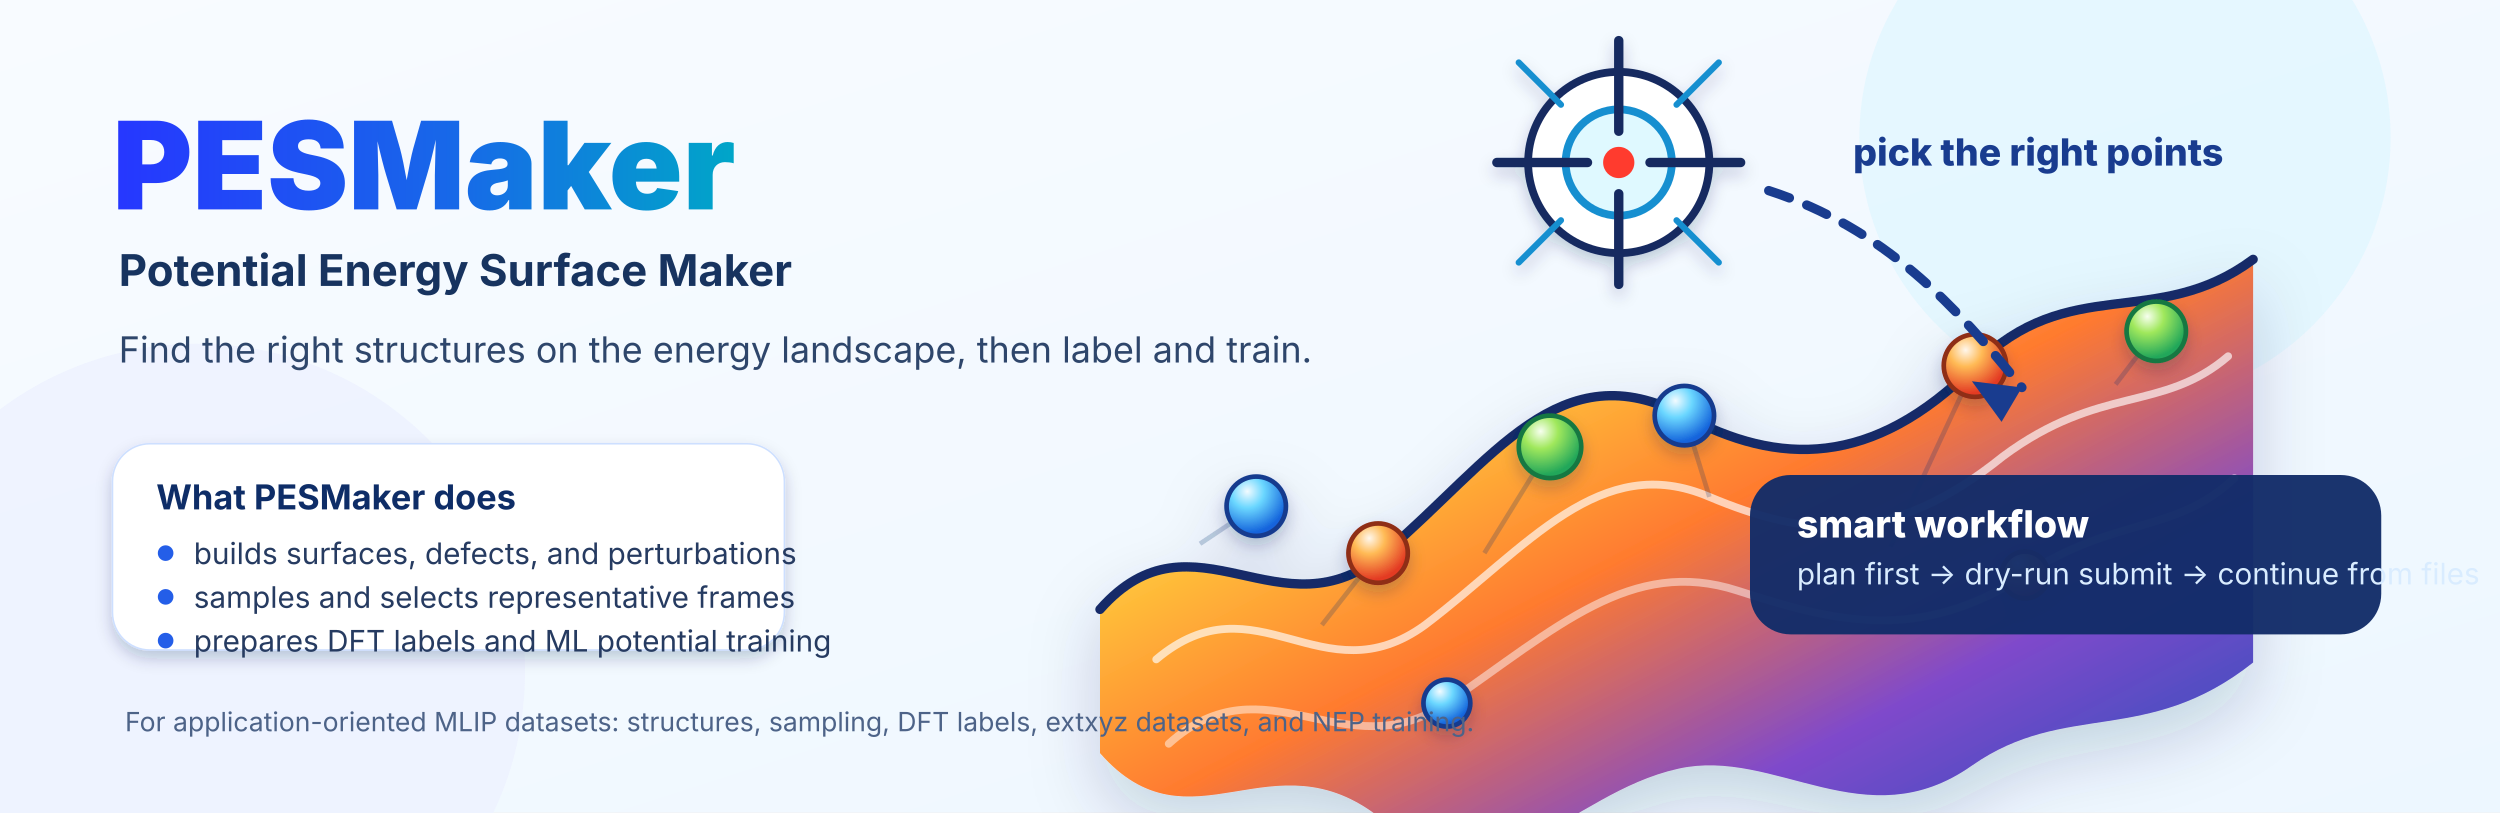
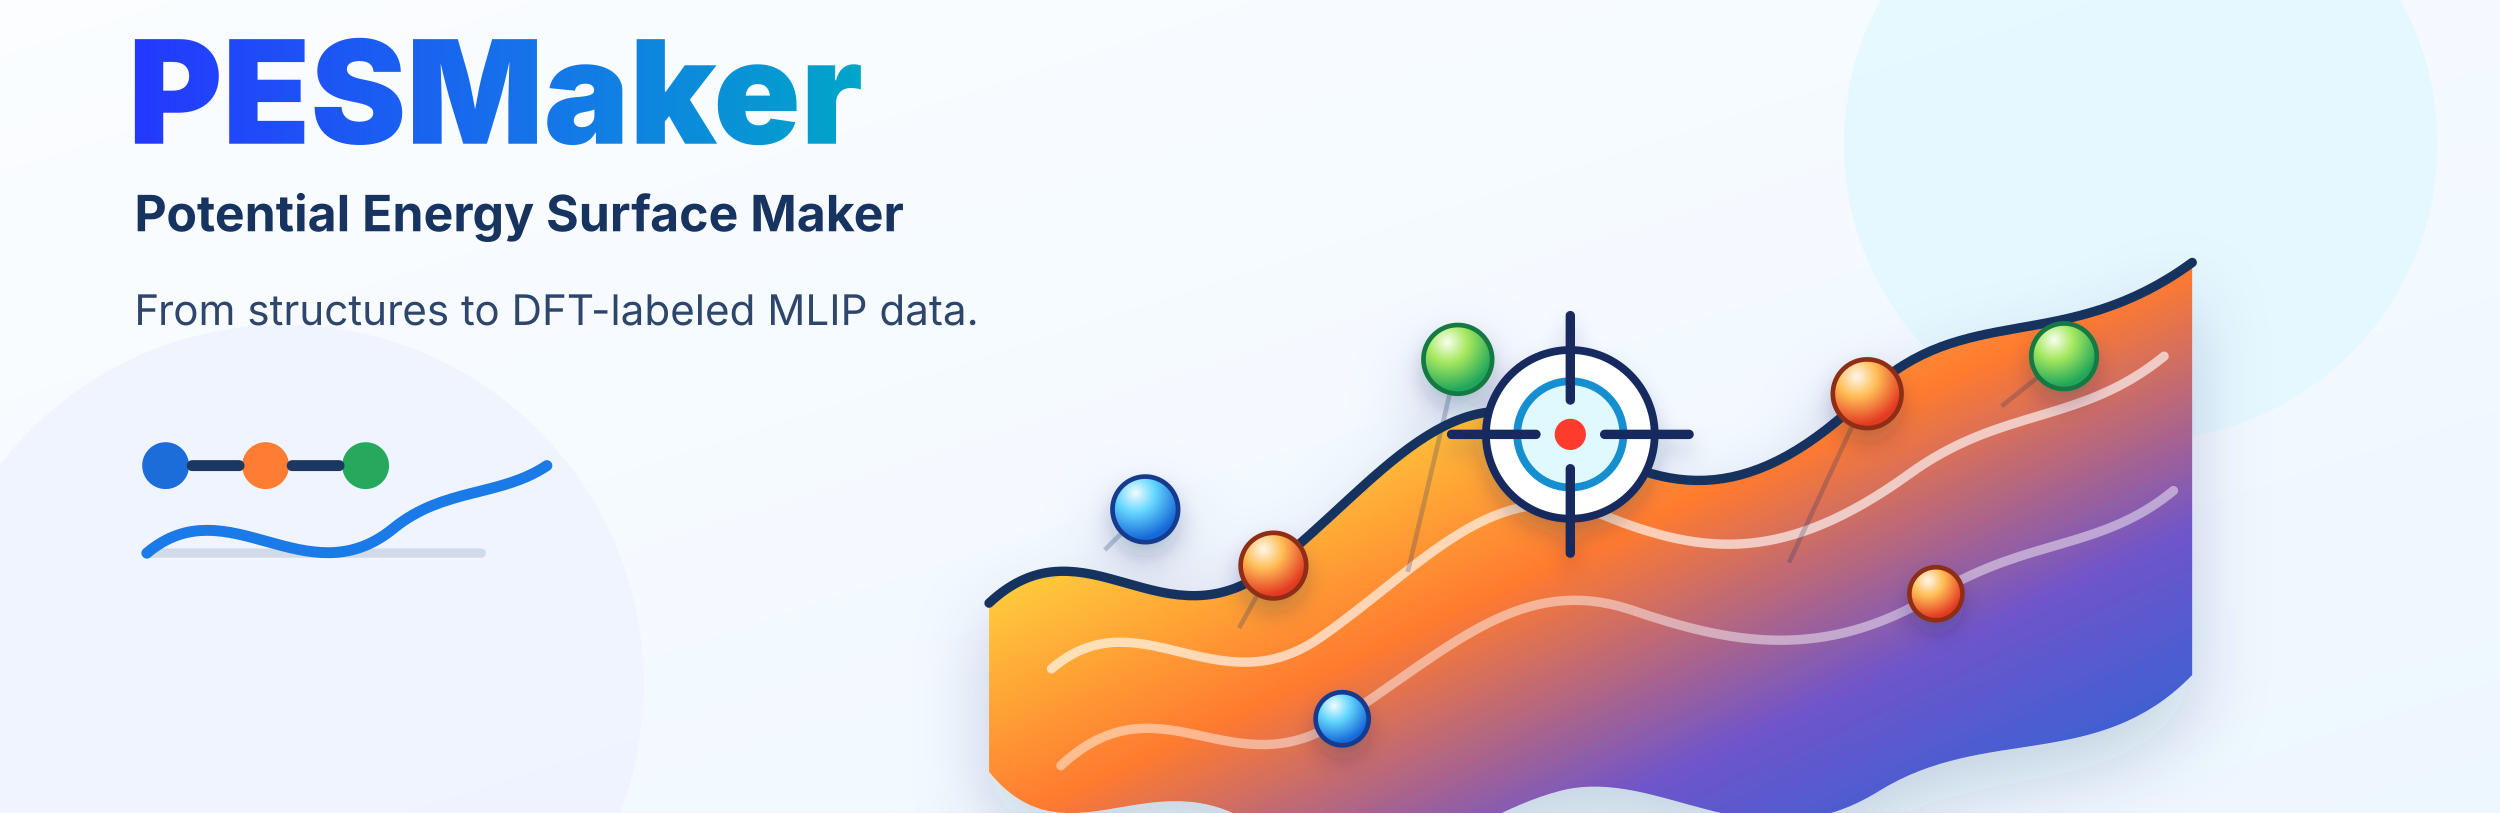
<svg xmlns="http://www.w3.org/2000/svg" width="1600" height="520" viewBox="0 0 1600 520" role="img" aria-labelledby="title desc">
  <defs>
-     <linearGradient id="sky" x1="0" x2="1" y1="0" y2="1">
-       <stop offset="0" stop-color="#f8fbff" />
+     <linearGradient id="background" x1="0" x2="1" y1="0" y2="1">
+       <stop offset="0" stop-color="#fbfdff" />
      <stop offset="1" stop-color="#edf7ff" />
    </linearGradient>
    <linearGradient id="titleBlue" x1="0" x2="1" y1="0" y2="0">
-       <stop offset="0" stop-color="#2637ff" />
-       <stop offset="0.55" stop-color="#1769e8" />
+       <stop offset="0" stop-color="#2438ff" />
+       <stop offset="0.58" stop-color="#1477e8" />
      <stop offset="1" stop-color="#00a6c8" />
    </linearGradient>
-     <linearGradient id="surfaceHot" x1="0" x2="1" y1="0" y2="1">
-       <stop offset="0" stop-color="#fff8a6" />
-       <stop offset="0.24" stop-color="#ffd13d" />
+     <linearGradient id="surface" x1="0.06" x2="0.96" y1="0.02" y2="0.98">
+       <stop offset="0" stop-color="#fff6a8" />
+       <stop offset="0.24" stop-color="#ffd33d" />
      <stop offset="0.48" stop-color="#ff7a2f" />
-       <stop offset="0.72" stop-color="#7f4acb" />
-       <stop offset="1" stop-color="#1b52b8" />
+       <stop offset="0.72" stop-color="#6f55cb" />
+       <stop offset="1" stop-color="#1769d8" />
    </linearGradient>
-     <linearGradient id="surfaceCool" x1="0" x2="1" y1="0" y2="0">
-       <stop offset="0" stop-color="#47d4ff" />
-       <stop offset="1" stop-color="#2349d8" />
-     </linearGradient>
-     <radialGradient id="redAtom" cx="35%" cy="25%" r="70%">
+     <radialGradient id="atomBlue" cx="35%" cy="25%" r="70%">
+       <stop offset="0" stop-color="#f2fbff" />
+       <stop offset="0.42" stop-color="#65d7ff" />
+       <stop offset="1" stop-color="#1769d8" />
+     </radialGradient>
+     <radialGradient id="atomRed" cx="35%" cy="25%" r="70%">
      <stop offset="0" stop-color="#fff7ec" />
-       <stop offset="0.38" stop-color="#ffba55" />
+       <stop offset="0.42" stop-color="#ffbd55" />
      <stop offset="1" stop-color="#e33a23" />
    </radialGradient>
-     <radialGradient id="blueAtom" cx="35%" cy="25%" r="70%">
-       <stop offset="0" stop-color="#f2fbff" />
-       <stop offset="0.4" stop-color="#6bd7ff" />
-       <stop offset="1" stop-color="#1464dc" />
-     </radialGradient>
-     <radialGradient id="greenAtom" cx="35%" cy="25%" r="70%">
-       <stop offset="0" stop-color="#f7ffef" />
-       <stop offset="0.4" stop-color="#a0e85c" />
+     <radialGradient id="atomGreen" cx="35%" cy="25%" r="70%">
+       <stop offset="0" stop-color="#f8ffef" />
+       <stop offset="0.42" stop-color="#a6e85f" />
      <stop offset="1" stop-color="#22a75a" />
    </radialGradient>
-     <filter id="softShadow" x="-20%" y="-20%" width="140%" height="140%">
-       <feDropShadow dx="0" dy="18" stdDeviation="22" flood-color="#0a2455" flood-opacity="0.18" />
+     <filter id="surfaceShadow" x="-18%" y="-18%" width="136%" height="145%">
+       <feDropShadow dx="0" dy="22" stdDeviation="24" flood-color="#08265d" flood-opacity="0.18" />
    </filter>
-     <filter id="tinyShadow" x="-30%" y="-30%" width="160%" height="160%">
-       <feDropShadow dx="0" dy="5" stdDeviation="5" flood-color="#0a2455" flood-opacity="0.22" />
+     <filter id="softShadow" x="-25%" y="-25%" width="150%" height="150%">
+       <feDropShadow dx="0" dy="8" stdDeviation="7" flood-color="#08265d" flood-opacity="0.22" />
    </filter>
  </defs>
-   <rect width="1600" height="520" fill="url(#sky)" />
-   <circle cx="1360" cy="88" r="170" fill="#dff6ff" opacity="0.72" />
-   <circle cx="126" cy="430" r="210" fill="#eef2ff" opacity="0.95" />
-   <g transform="translate(72 58)">
-     <text x="0" y="76" font-family="Inter, Segoe UI, Arial, sans-serif" font-size="78" font-weight="850" fill="url(#titleBlue)">PESMaker</text>
-     <text x="4" y="125" font-family="Inter, Segoe UI, Arial, sans-serif" font-size="28" font-weight="650" fill="#17335f">Potential Energy Surface Maker</text>
-     <text x="4" y="174" font-family="Inter, Segoe UI, Arial, sans-serif" font-size="23" fill="#2e466b">Find the right structures on the energy landscape, then label and train.</text>
-     <g transform="translate(0 226)">
-       <rect x="0" y="0" width="430" height="132" rx="24" fill="#ffffff" stroke="#cddfff" filter="url(#tinyShadow)" />
-       <text x="28" y="42" font-family="Inter, Segoe UI, Arial, sans-serif" font-size="22" font-weight="750" fill="#0e2d67">What PESMaker does</text>
-       <circle cx="34" cy="70" r="5" fill="#245ee8" />
-       <text x="52" y="77" font-family="Inter, Segoe UI, Arial, sans-serif" font-size="19" fill="#263b61">builds surfaces, defects, and perturbations</text>
-       <circle cx="34" cy="98" r="5" fill="#245ee8" />
-       <text x="52" y="105" font-family="Inter, Segoe UI, Arial, sans-serif" font-size="19" fill="#263b61">samples and selects representative frames</text>
-       <circle cx="34" cy="126" r="5" fill="#245ee8" />
-       <text x="52" y="133" font-family="Inter, Segoe UI, Arial, sans-serif" font-size="19" fill="#263b61">prepares DFT labels and ML potential training</text>
+   <rect width="1600" height="520" fill="url(#background)" />
+   <circle cx="1370" cy="92" r="190" fill="#dff7ff" opacity="0.68" />
+   <circle cx="182" cy="438" r="230" fill="#eef3ff" opacity="0.9" />
+   <g transform="translate(82 92)">
+     <text x="0" y="0" font-family="Inter, Segoe UI, Arial, sans-serif" font-size="92" font-weight="850" fill="url(#titleBlue)">PESMaker</text>
+     <text x="4" y="56" font-family="Inter, Segoe UI, Arial, sans-serif" font-size="32" font-weight="650" fill="#17335f">Potential Energy Surface Maker</text>
+     <text x="4" y="116" font-family="Inter, Segoe UI, Arial, sans-serif" font-size="27" fill="#2e466b">From structures to DFT-labeled MLIP data.</text>
+     <g transform="translate(6 188)" opacity="0.98">
+       <circle cx="18" cy="18" r="15" fill="#1769d8" />
+       <circle cx="82" cy="18" r="15" fill="#ff7a2f" />
+       <circle cx="146" cy="18" r="15" fill="#22a75a" />
+       <path d="M35 18 H65 M99 18 H129" stroke="#17335f" stroke-width="7" stroke-linecap="round" />
+       <path d="M6 74 H220" stroke="#17335f" stroke-width="6" stroke-linecap="round" opacity="0.14" />
+       <path d="M6 74 C58 30 108 104 164 58 C196 32 232 38 262 18" fill="none" stroke="#1477e8" stroke-width="7" stroke-linecap="round" />
    </g>
  </g>
-   <g transform="translate(650 62)" filter="url(#softShadow)">
-     <path d="M54 328 C114 260 170 348 236 292 C306 232 348 162 428 204 C488 236 548 238 614 172 C674 112 730 150 792 104 L792 362 C724 416 672 386 612 428 C544 476 486 416 424 430 C352 446 310 522 234 462 C164 406 112 486 54 420 Z" fill="url(#surfaceHot)" />
-     <path d="M54 328 C114 260 170 348 236 292 C306 232 348 162 428 204 C488 236 548 238 614 172 C674 112 730 150 792 104" fill="none" stroke="#122c68" stroke-width="6" stroke-linecap="round" />
-     <path d="M90 360 C154 306 196 386 262 338 C328 288 374 226 444 256 C506 282 560 288 632 230 C694 184 734 202 776 166" fill="none" stroke="#ffffff" stroke-width="5" stroke-linecap="round" opacity="0.65" />
-     <path d="M98 414 C160 358 210 432 276 388 C346 340 394 294 462 316 C524 336 578 350 646 306 C704 268 742 280 780 244" fill="none" stroke="#ffffff" stroke-width="5" stroke-linecap="round" opacity="0.48" />
-     <path d="M118 286 L154 262 M196 338 L232 292 M300 292 L342 224 M444 256 L428 204 M560 288 L614 172 M704 184 L730 150" stroke="#0b2c6f" stroke-width="3" opacity="0.22" />
-     <g filter="url(#tinyShadow)">
-       <circle cx="154" cy="262" r="19" fill="url(#blueAtom)" stroke="#123b8e" stroke-width="3" />
-       <circle cx="232" cy="292" r="19" fill="url(#redAtom)" stroke="#8f2e17" stroke-width="3" />
-       <circle cx="342" cy="224" r="20" fill="url(#greenAtom)" stroke="#167842" stroke-width="3" />
-       <circle cx="428" cy="204" r="19" fill="url(#blueAtom)" stroke="#123b8e" stroke-width="3" />
-       <circle cx="614" cy="172" r="20" fill="url(#redAtom)" stroke="#8f2e17" stroke-width="3" />
-       <circle cx="730" cy="150" r="19" fill="url(#greenAtom)" stroke="#167842" stroke-width="3" />
-       <circle cx="276" cy="388" r="15" fill="url(#blueAtom)" stroke="#123b8e" stroke-width="3" />
-       <circle cx="646" cy="306" r="15" fill="url(#redAtom)" stroke="#8f2e17" stroke-width="3" />
+   <g transform="translate(575 76)" filter="url(#surfaceShadow)">
+     <path d="M58 310 C120 252 170 342 240 286 C306 234 358 154 430 202 C494 244 548 246 620 176 C682 116 746 152 828 92 L828 356 C768 418 696 388 628 430 C548 480 488 414 424 430 C354 448 306 514 236 458 C166 402 110 482 58 418 Z" fill="url(#surface)" />
+     <path d="M58 310 C120 252 170 342 240 286 C306 234 358 154 430 202 C494 244 548 246 620 176 C682 116 746 152 828 92" fill="none" stroke="#17335f" stroke-width="6" stroke-linecap="round" />
+     <path d="M98 352 C154 304 204 378 270 332 C336 286 382 226 452 254 C516 280 568 284 646 228 C706 184 756 196 810 152" fill="none" stroke="#ffffff" stroke-width="6" stroke-linecap="round" opacity="0.64" />
+     <path d="M104 414 C168 354 214 432 284 384 C356 336 400 292 468 314 C532 336 592 348 664 304 C724 268 770 276 816 238" fill="none" stroke="#ffffff" stroke-width="6" stroke-linecap="round" opacity="0.46" />
+     <path d="M132 276 L158 250 M218 326 L240 286 M326 290 L358 154 M450 254 L430 202 M570 284 L620 176 M706 184 L746 152" stroke="#0e2d67" stroke-width="3" opacity="0.23" />
+     <g filter="url(#softShadow)">
+       <circle cx="158" cy="250" r="21" fill="url(#atomBlue)" stroke="#123b8e" stroke-width="3" />
+       <circle cx="240" cy="286" r="21" fill="url(#atomRed)" stroke="#8f2e17" stroke-width="3" />
+       <circle cx="358" cy="154" r="22" fill="url(#atomGreen)" stroke="#167842" stroke-width="3" />
+       <circle cx="430" cy="202" r="21" fill="url(#atomBlue)" stroke="#123b8e" stroke-width="3" />
+       <circle cx="620" cy="176" r="22" fill="url(#atomRed)" stroke="#8f2e17" stroke-width="3" />
+       <circle cx="746" cy="152" r="21" fill="url(#atomGreen)" stroke="#167842" stroke-width="3" />
+       <circle cx="284" cy="384" r="17" fill="url(#atomBlue)" stroke="#123b8e" stroke-width="3" />
+       <circle cx="664" cy="304" r="17" fill="url(#atomRed)" stroke="#8f2e17" stroke-width="3" />
    </g>
  </g>
-   <g transform="translate(1036 104)" filter="url(#tinyShadow)">
-     <circle cx="0" cy="0" r="58" fill="#ffffff" stroke="#172a60" stroke-width="5" />
+   <g transform="translate(1005 278)" filter="url(#softShadow)">
+     <circle cx="0" cy="0" r="54" fill="#ffffff" stroke="#172a60" stroke-width="5" />
    <circle cx="0" cy="0" r="34" fill="#dff9ff" stroke="#188fd0" stroke-width="5" />
    <circle cx="0" cy="0" r="10" fill="#ff3b2f" />
-     <path d="M-78 0 H-20 M20 0 H78 M0 -78 V-20 M0 20 V78" stroke="#172a60" stroke-width="6" stroke-linecap="round" />
-     <path d="M-37 -37 L-64 -64 M37 37 L64 64 M37 -37 L64 -64 M-37 37 L-64 64" stroke="#188fd0" stroke-width="4" stroke-linecap="round" />
-   </g>
-   <g transform="translate(1132 122)">
-     <path d="M0 0 C74 24 120 74 162 126" fill="none" stroke="#193c8f" stroke-width="6" stroke-linecap="round" stroke-dasharray="14 12" />
-     <path d="M162 126 l-32 -4 19 26 z" fill="#193c8f" />
-     <text x="54" y="-16" font-family="Inter, Segoe UI, Arial, sans-serif" font-size="24" font-weight="760" fill="#193c8f">pick the right points</text>
-   </g>
-   <g transform="translate(1120 304)">
-     <rect x="0" y="0" width="404" height="102" rx="26" fill="#122c68" opacity="0.96" />
-     <text x="30" y="40" font-family="Inter, Segoe UI, Arial, sans-serif" font-size="24" font-weight="780" fill="#ffffff">smart workflow</text>
-     <text x="30" y="70" font-family="Inter, Segoe UI, Arial, sans-serif" font-size="19" fill="#d9ecff">plan first -&gt; dry-run submit -&gt; continue from files</text>
-   </g>
-   <g transform="translate(80 468)">
-     <text x="0" y="0" font-family="Inter, Segoe UI, Arial, sans-serif" font-size="17" fill="#4d6388">For application-oriented MLIP datasets: structures, sampling, DFT labels, extxyz datasets, and NEP training.</text>
+     <path d="M-76 0 H-22 M22 0 H76 M0 -76 V-22 M0 22 V76" stroke="#172a60" stroke-width="6" stroke-linecap="round" />
  </g>
</svg>
